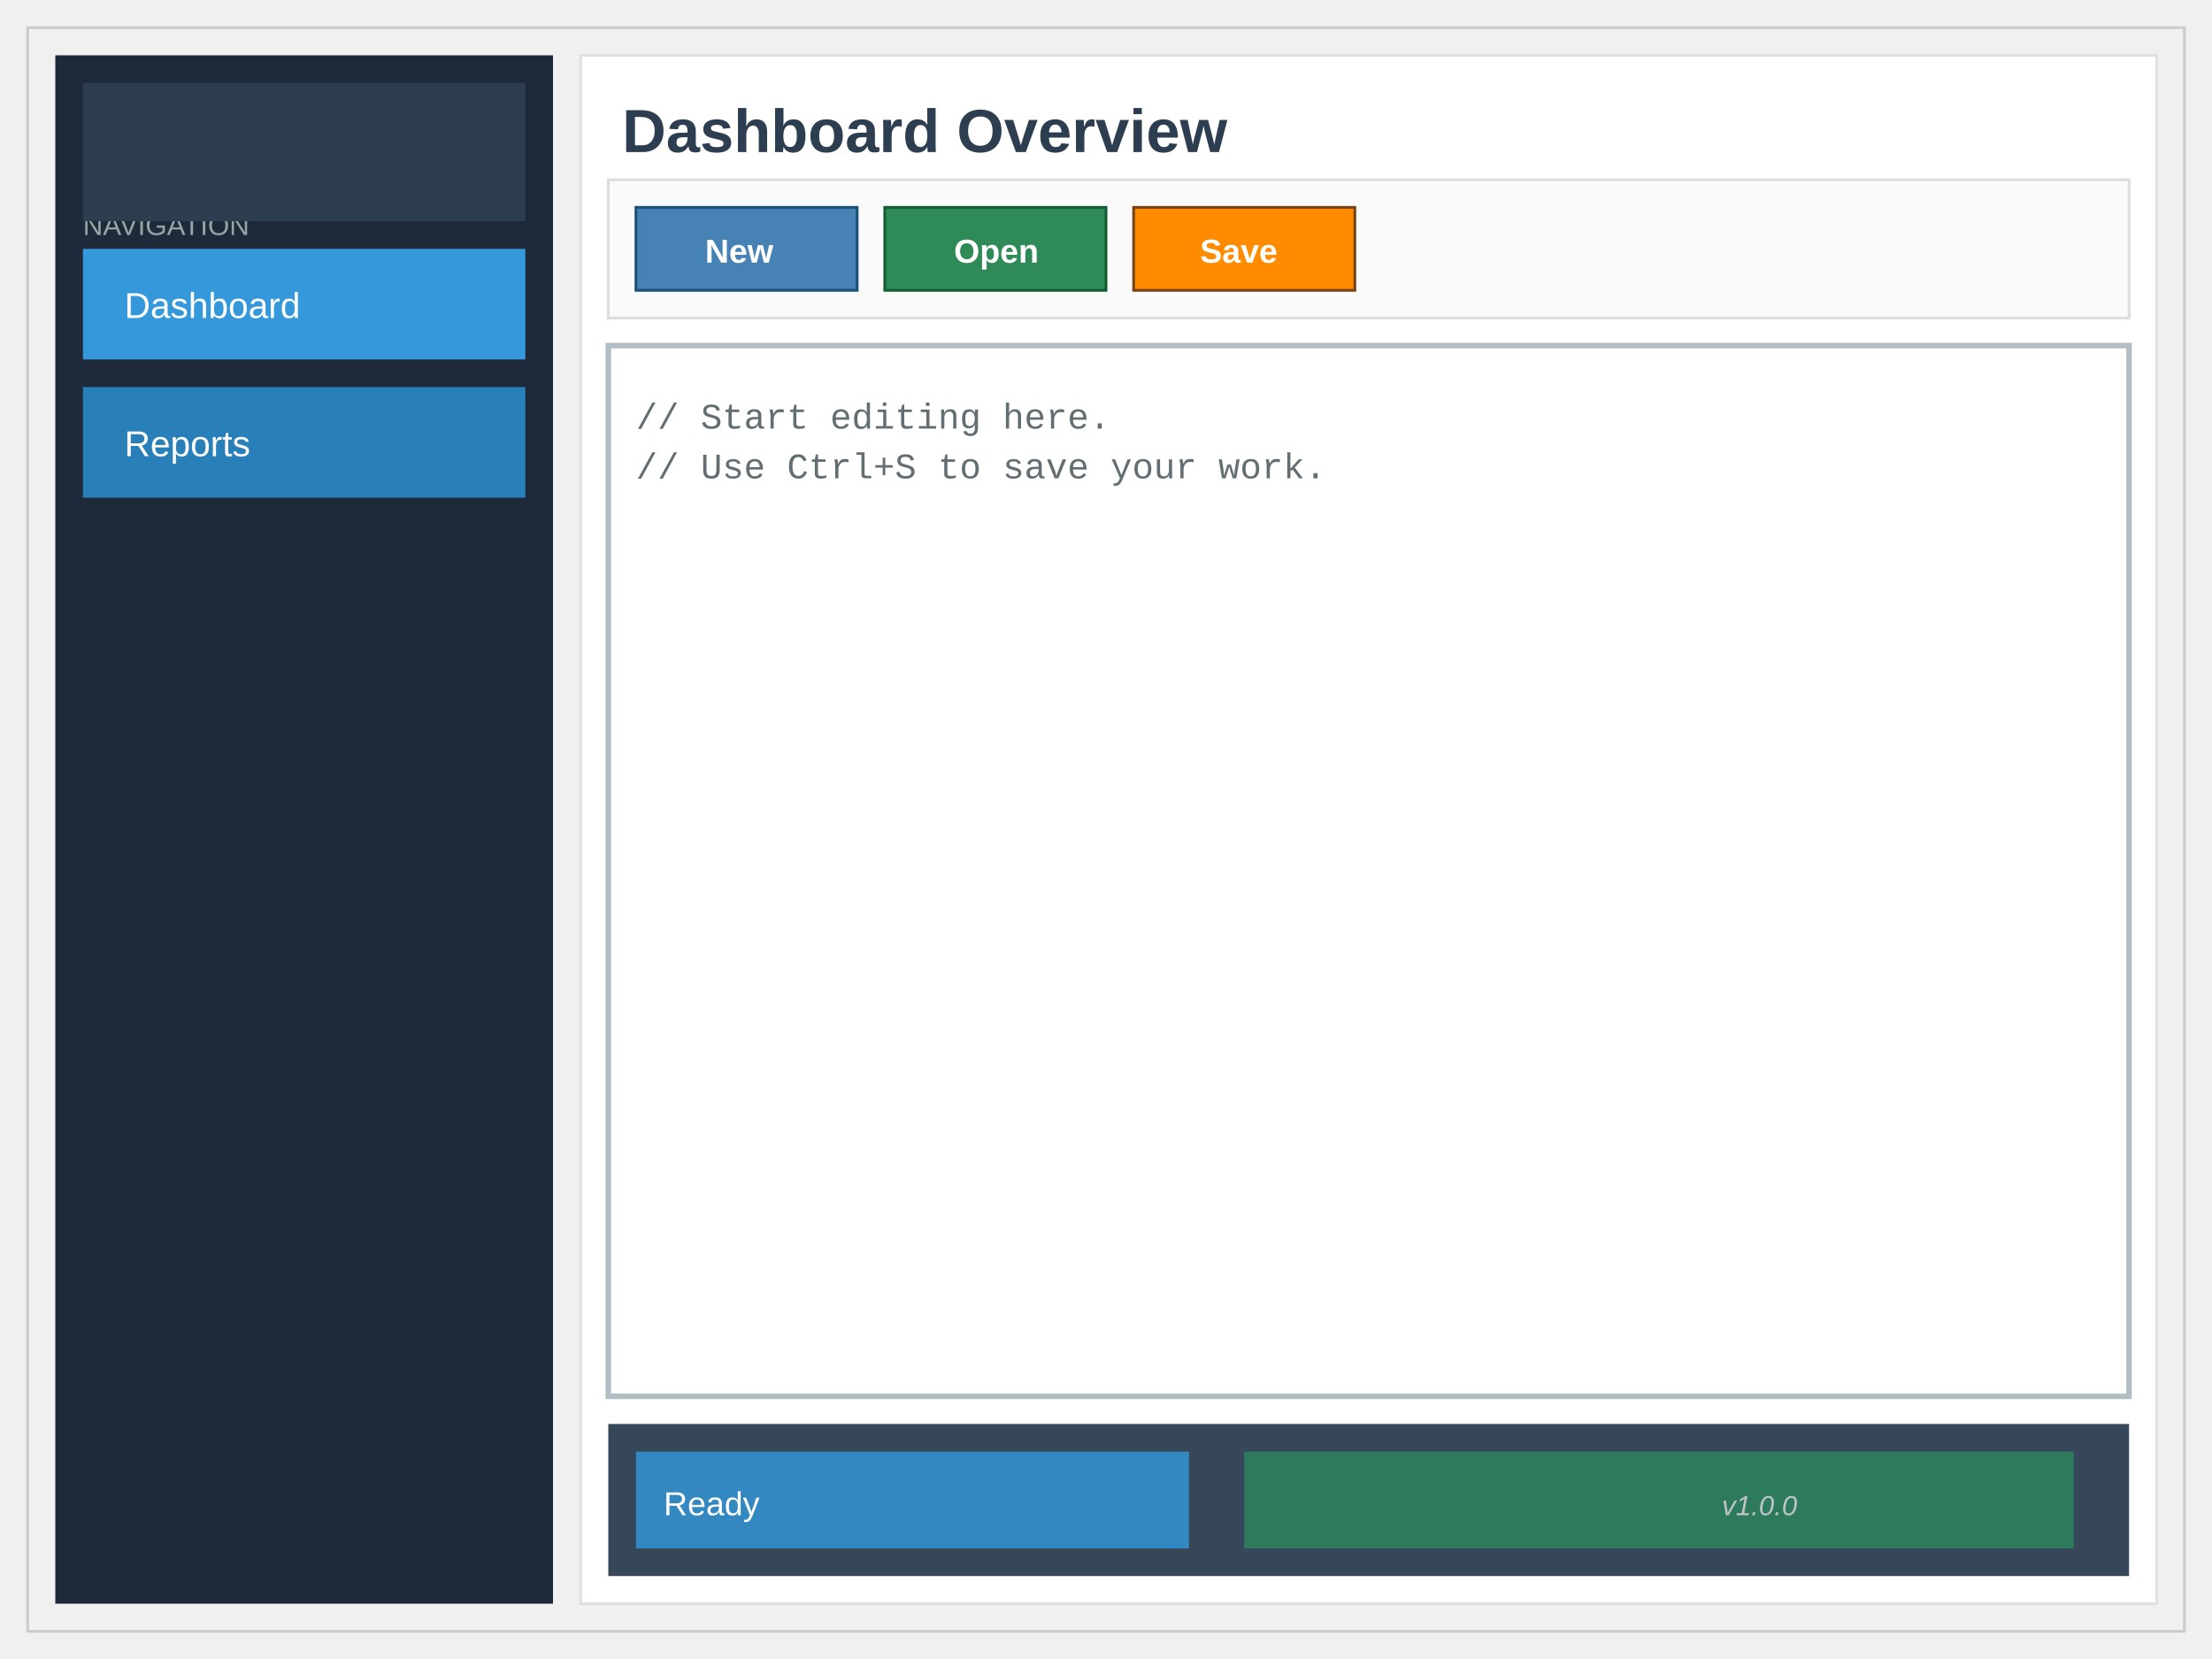
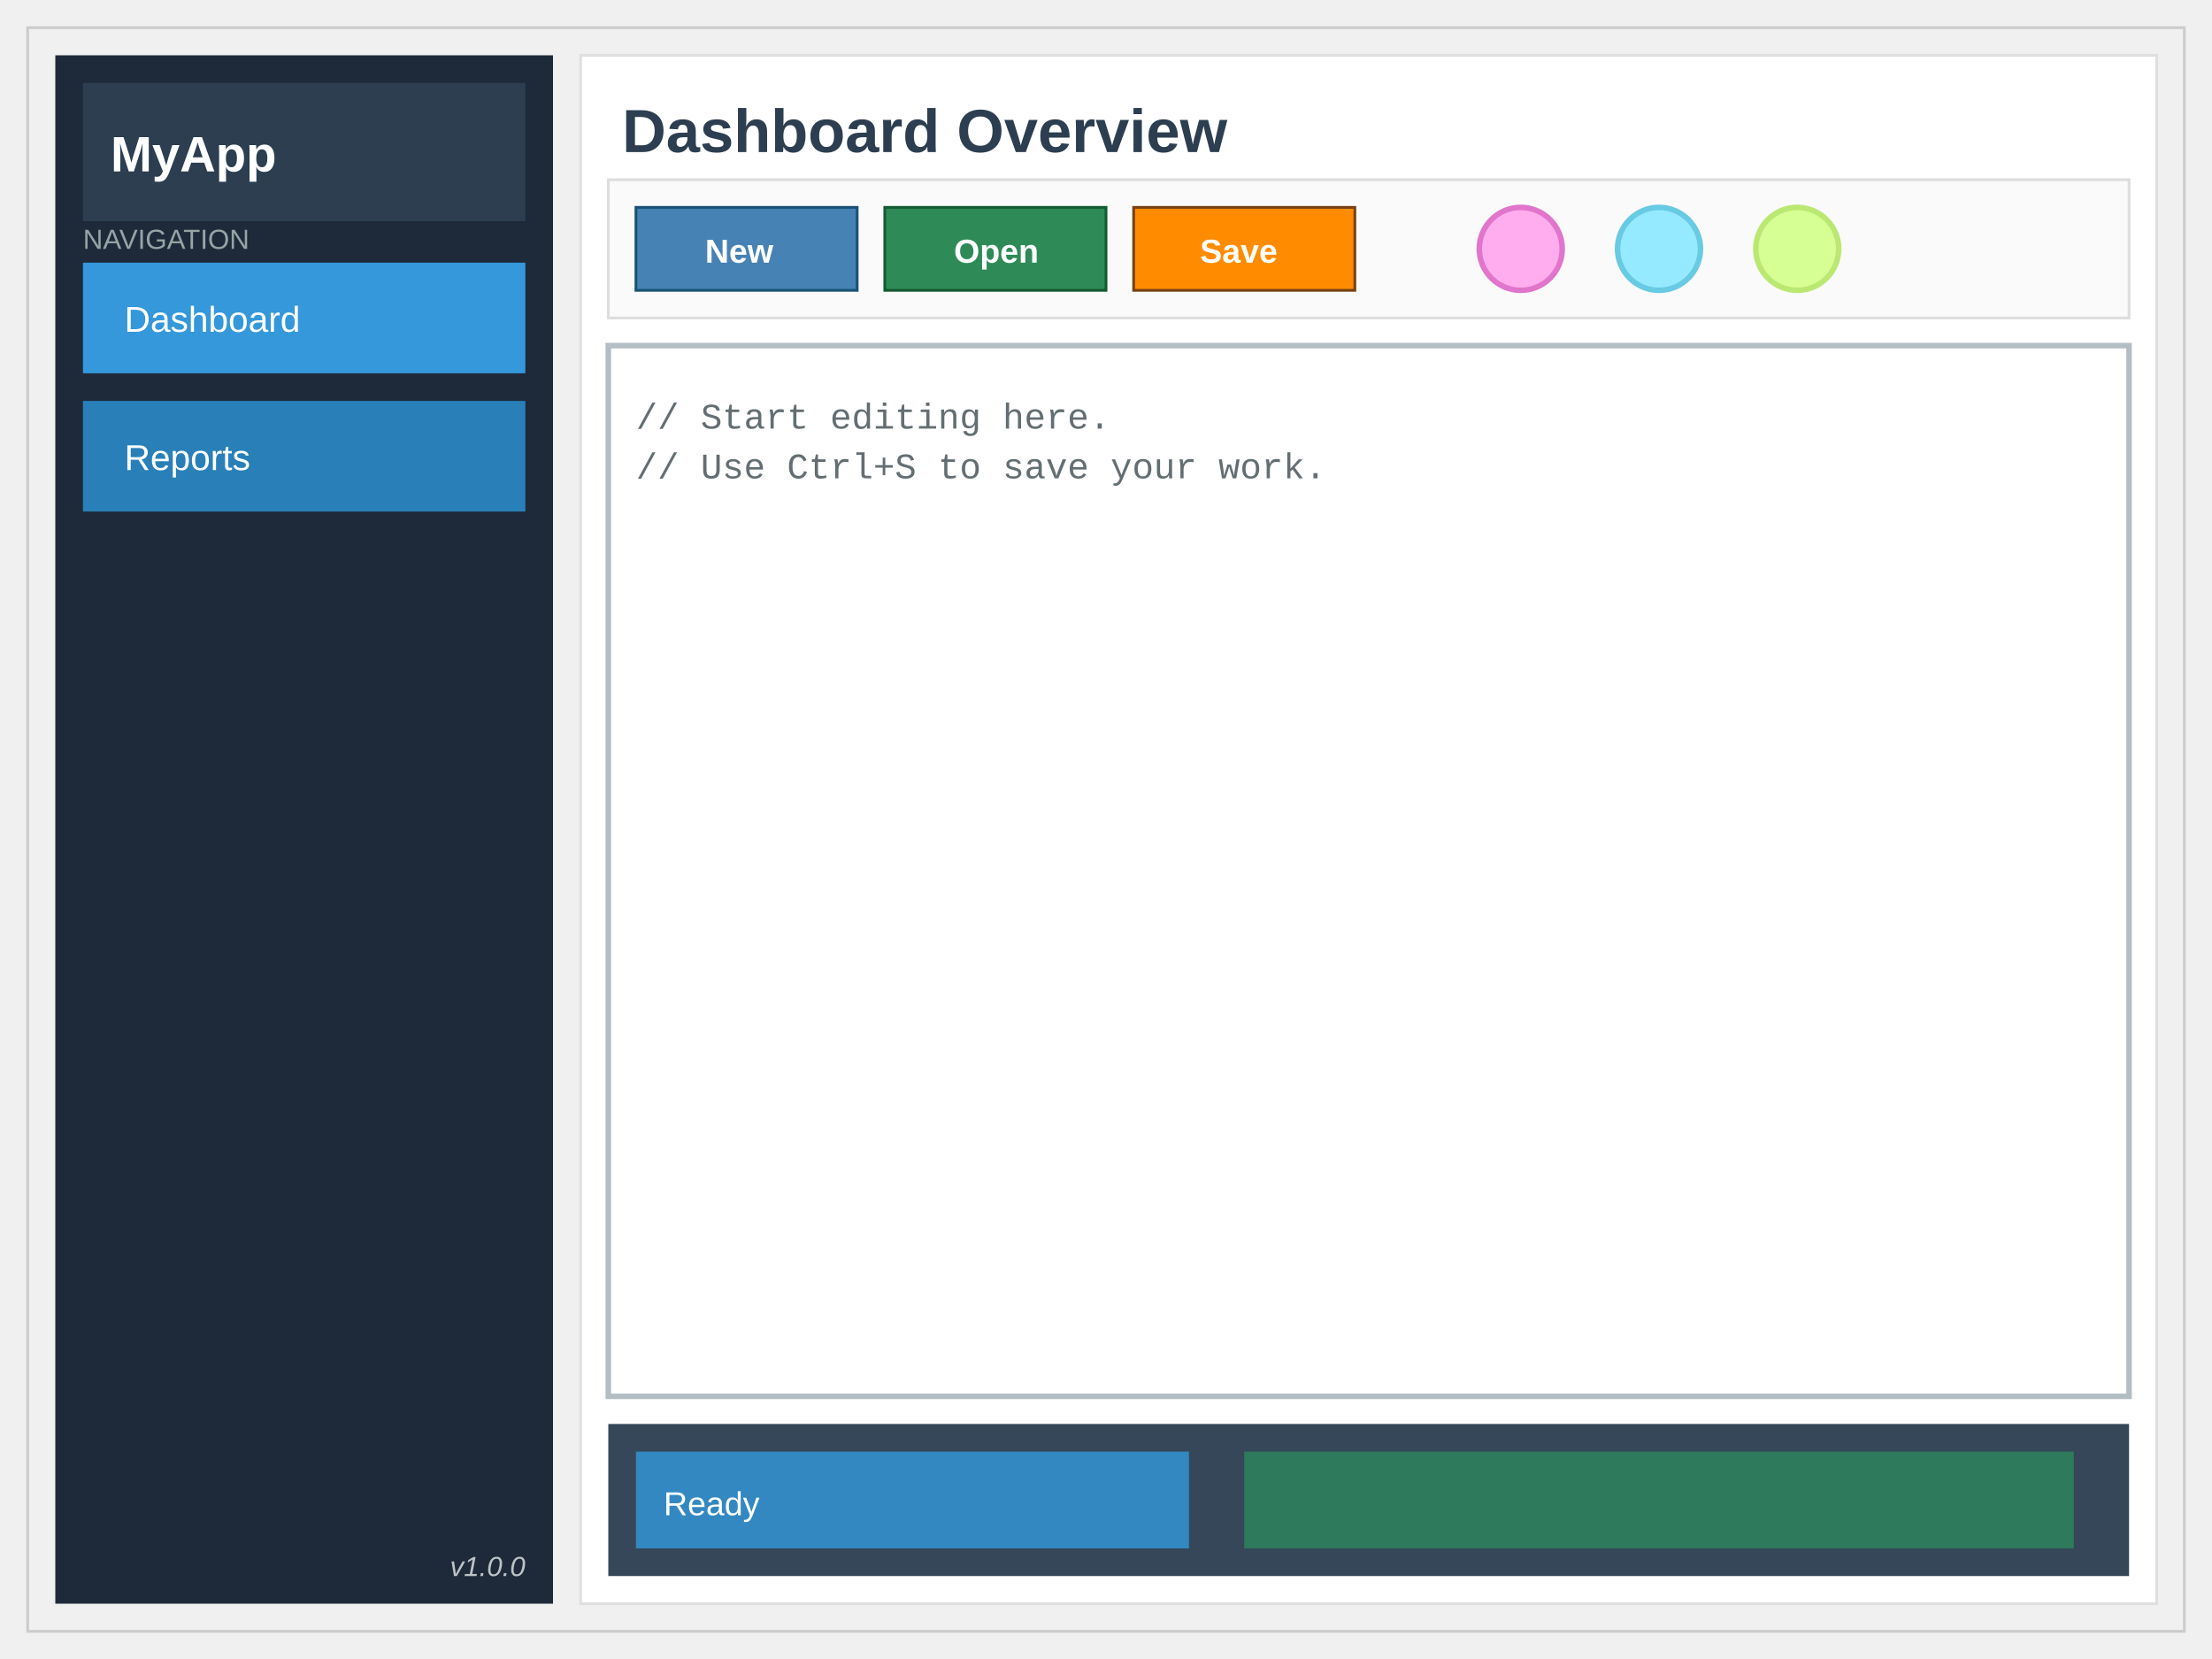
<svg xmlns="http://www.w3.org/2000/svg" width="800" height="600">
  <rect id="mainPanel" x="10" y="10" width="780" height="580" fill="#f0f0f0" stroke="#cccccc" stroke-width="1" />
  <rect id="sidebar" x="20" y="20" width="180" height="560" fill="#1e2a3a" />
-   <text id="lblAppName" x="30" y="60" font-family="Arial, sans-serif" font-size="18px" font-weight="bold" fill="white">
+   <rect id="sidebarHeader" x="30" y="30" width="160" height="50" fill="#2c3e50" />
+   <text id="lblAppName" x="40" y="62" font-family="Arial, sans-serif" font-size="18px" font-weight="bold" fill="white">
    MyApp
  </text>
-   <text id="lblNavSection" x="30" y="85" font-family="Arial" font-size="10px" style="fill:#95a5a6;text-anchor:start">
+   <text id="lblNavSection" x="30" y="90" font-family="Arial" font-size="10px" style="fill:#95a5a6;text-anchor:start">
    NAVIGATION
  </text>
-   <rect id="sidebarHeader" x="30" y="30" width="160" height="50" fill="#2c3e50" />
-   <rect id="navItem1" x="30" y="90" width="160" height="40" fill="#3498db" />
-   <rect id="navItem2" x="30" y="140" width="160" height="40" style="fill:#2980b9" />
-   <text id="lblNav1" x="45" y="115" font-family="Arial" font-size="13px" fill="white">
+   <rect id="navItem1" x="30" y="95" width="160" height="40" fill="#3498db" />
+   <rect id="navItem2" x="30" y="145" width="160" height="40" style="fill:#2980b9" />
+   <text id="lblNav1" x="45" y="120" font-family="Arial" font-size="13px" fill="white">
    Dashboard
  </text>
-   <text id="lblNav2" x="45" y="165" font-family="Arial" font-size="13px" fill="white">
+   <text id="lblNav2" x="45" y="170" font-family="Arial" font-size="13px" fill="white">
    Reports
  </text>
  <rect id="contentArea" x="210" y="20" width="570" height="560" fill="white" stroke="#e0e0e0" stroke-width="1" />
  <text id="lblPageTitle" x="225" y="55" font-family="Arial, sans-serif" font-size="22px" font-weight="bold" fill="#2c3e50">
    Dashboard Overview
  </text>
  <rect id="toolbar" x="220" y="65" width="550" height="50" fill="#fafafa" stroke="#ddd" stroke-width="1" />
  <rect id="btnNew" x="230" y="75" width="80" height="30" fill="steelblue" stroke="#1a5276" stroke-width="1" />
  <rect id="btnOpen" x="320" y="75" width="80" height="30" fill="seagreen" stroke="#145a32" stroke-width="1" />
  <rect id="btnSave" x="410" y="75" width="80" height="30" fill="darkorange" stroke="#784212" stroke-width="1" />
+   <circle id="testCircle" cx="550" cy="90" r="15" fill="#ffadef" stroke="#e075cb" stroke-width="2" />
+   <circle id="testCircle2" cx="600" cy="90" r="15" fill="#96eaff" stroke="#68cae3" stroke-width="2" />
+   <circle id="testCircle3" cx="650" cy="90" r="15" fill="#d6ff94" stroke="#bbe872" stroke-width="2" />
  <text id="lblBtnNew" x="255" y="95" font-family="Arial" font-size="12px" font-weight="bold" fill="white">
    New
  </text>
  <text id="lblBtnOpen" x="345" y="95" font-family="Arial" font-size="12px" font-weight="bold" fill="white">
    Open
  </text>
  <text id="lblBtnSave" x="434" y="95" font-family="Arial" font-size="12px" font-weight="bold" fill="white">
    Save
  </text>
  <rect id="canvas" x="220" y="125" width="550" height="380" fill="#ffffff" stroke="#b2bec3" stroke-width="2" />
  <text id="editorHint" x="230" y="155" font-family="Courier New, monospace" font-size="13px" fill="#636e72">
    <tspan x="230" dy="0">// Start editing here.</tspan>
    <tspan x="230" dy="18">// Use Ctrl+S to save your work.</tspan>
  </text>
  <rect id="statusBar" x="220" y="515" width="550" height="55" style="fill:rgba(44,62,80,0.95)" />
  <rect id="statusLabel" x="230" y="525" width="200" height="35" fill="#3498db" fill-opacity="0.8" />
  <rect id="statusProgress" x="450" y="525" width="300" height="35" fill="#27ae6080" />
  <text id="lblStatus" x="240" y="548" font-family="Arial" font-size="12px" fill="white">
    Ready
  </text>
-   <text id="lblVersion" x="650" y="548" font-family="Arial" font-size="10px" style="fill:#bdc3c7;font-style:italic;text-anchor:end">
+   <text id="lblVersion" x="190" y="570" font-family="Arial" font-size="10px" style="fill:#bdc3c7;font-style:italic;text-anchor:end">
    v1.0.0
  </text>
</svg>
